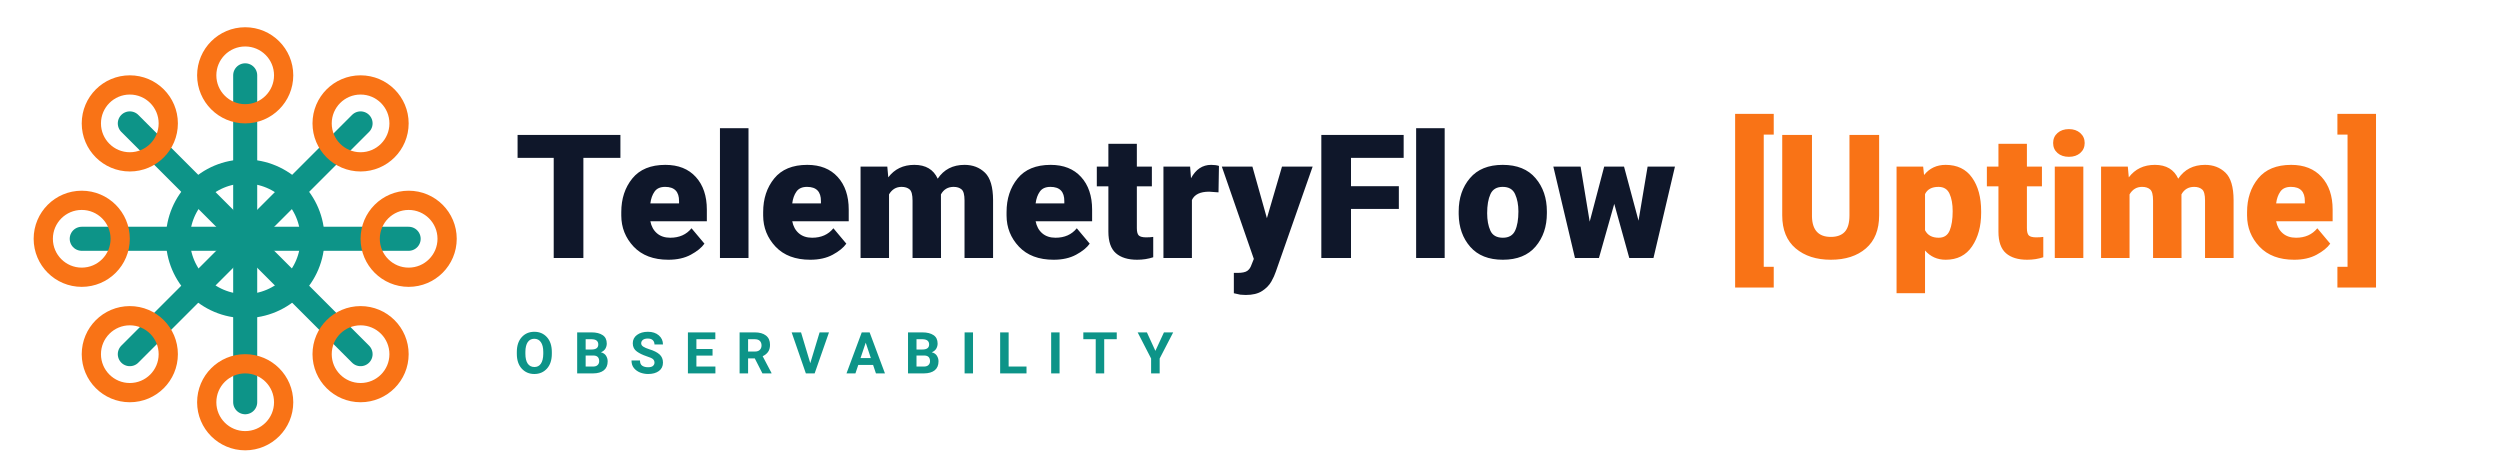
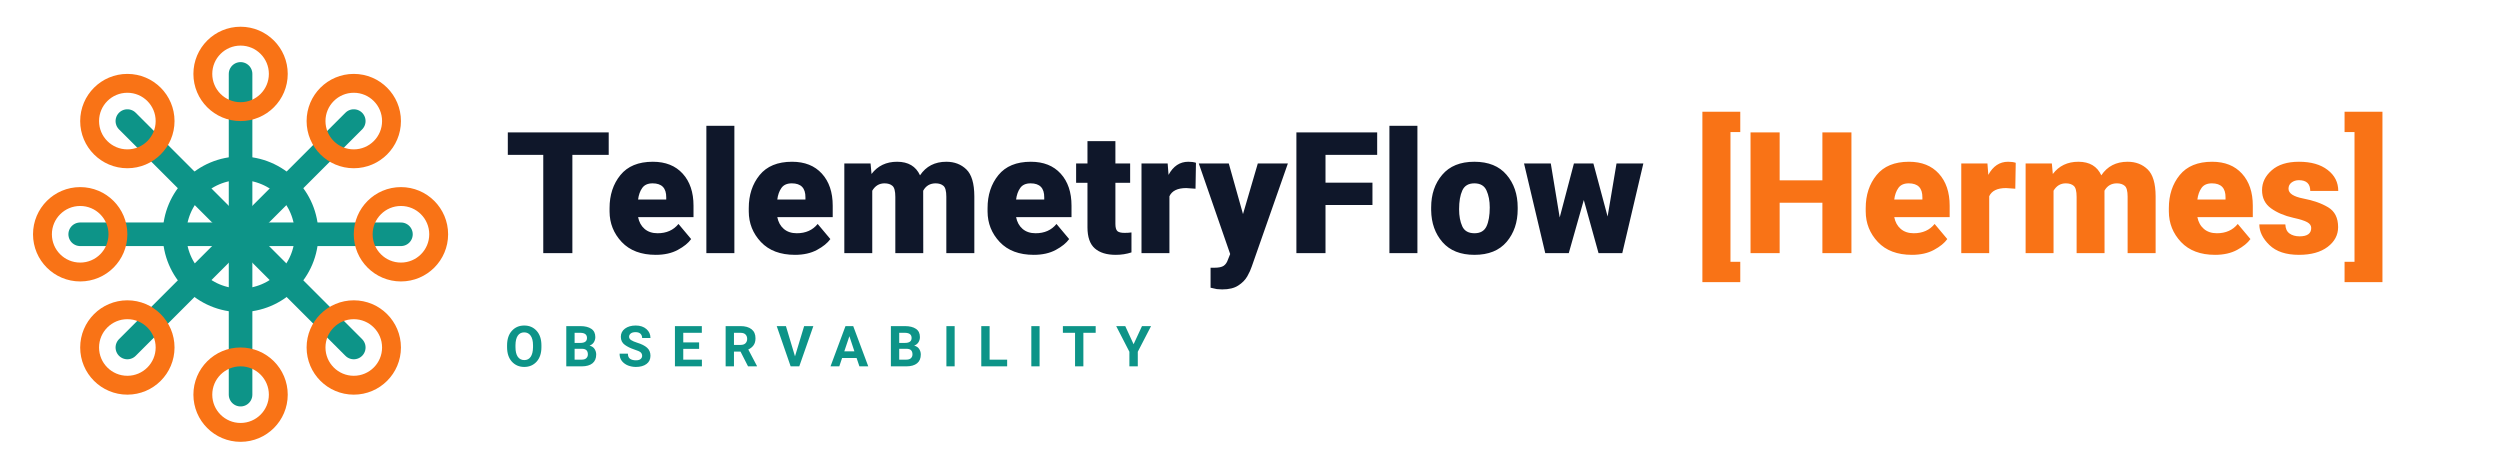
- <svg xmlns="http://www.w3.org/2000/svg" viewBox="0 0 520 97" width="1560" height="295">
+ <svg xmlns="http://www.w3.org/2000/svg" viewBox="0 0 530 97" width="1590" height="295">
  <g transform="translate(7,5)">
    <g id="icon">
      <g stroke="#0d9488" stroke-width="5" stroke-linecap="round">
        <line x1="44" y1="44" x2="44" y2="10" />
        <line x1="44" y1="44" x2="68" y2="20" />
        <line x1="44" y1="44" x2="78" y2="44" />
        <line x1="44" y1="44" x2="68" y2="68" />
        <line x1="44" y1="44" x2="44" y2="78" />
        <line x1="44" y1="44" x2="20" y2="68" />
        <line x1="44" y1="44" x2="10" y2="44" />
        <line x1="44" y1="44" x2="20" y2="20" />
      </g>
      <g fill="none" stroke="#f97316" stroke-width="4">
        <circle cx="44" cy="10" r="8" />
        <circle cx="68" cy="20" r="8" />
        <circle cx="78" cy="44" r="8" />
        <circle cx="68" cy="68" r="8" />
        <circle cx="44" cy="78" r="8" />
        <circle cx="20" cy="68" r="8" />
        <circle cx="10" cy="44" r="8" />
        <circle cx="20" cy="20" r="8" />
      </g>
      <circle cx="44" cy="44" r="14" fill="none" stroke="#0d9488" stroke-width="5" />
      <line x1="37" y1="37" x2="51" y2="51" stroke="#0d9488" stroke-width="4" stroke-linecap="round" />
      <line x1="51" y1="37" x2="37" y2="51" stroke="#0d9488" stroke-width="4" stroke-linecap="round" />
    </g>
    <text x="100" y="48" font-family="system-ui,-apple-system,BlinkMacSystemFont,Roboto,sans-serif" font-size="36" font-weight="800" fill="#0f172a">TelemetryFlow</text>
-     <text x="352" y="48" font-family="system-ui,-apple-system,BlinkMacSystemFont,Roboto,sans-serif" font-size="36" font-weight="800" fill="#f97316">[Uptime]</text>
+     <text x="352" y="48" font-family="system-ui,-apple-system,BlinkMacSystemFont,Roboto,sans-serif" font-size="36" font-weight="800" fill="#f97316">[Hermes]</text>
    <text x="100" y="72" font-family="system-ui,-apple-system,BlinkMacSystemFont,Roboto,sans-serif" font-size="12" font-weight="600" fill="#0d9488" letter-spacing="4">OBSERVABILITY</text>
  </g>
</svg>
